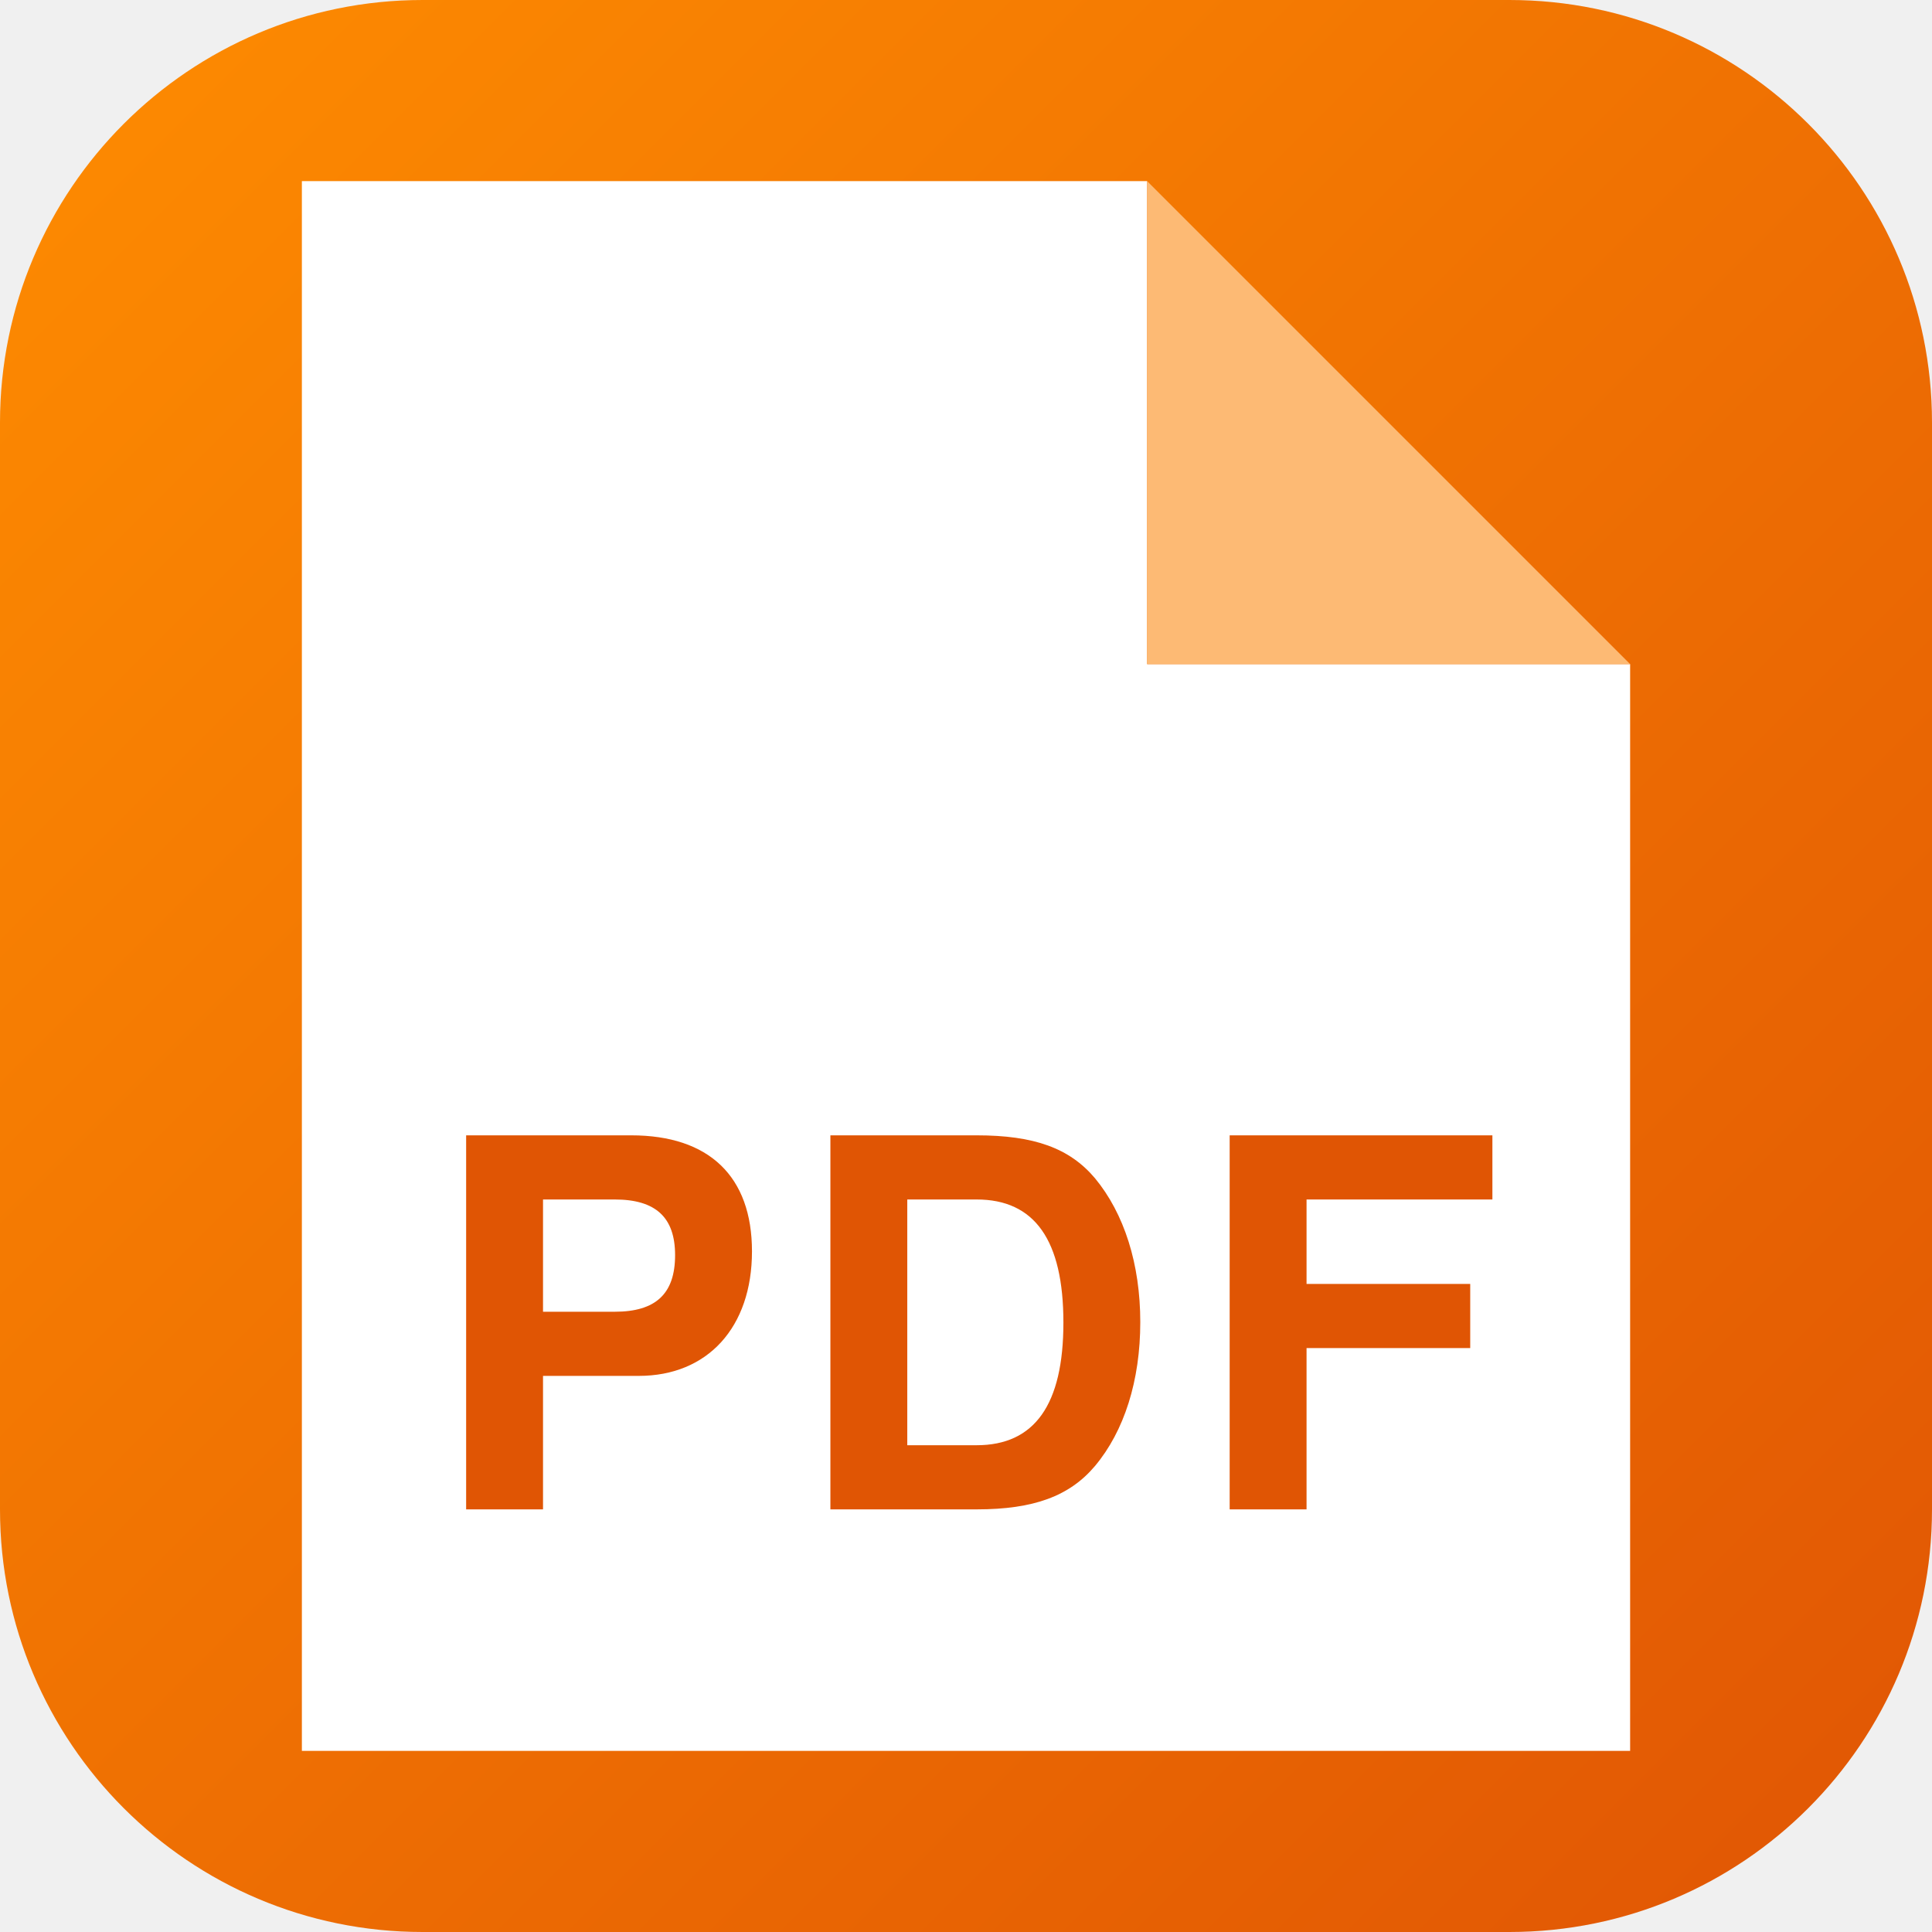
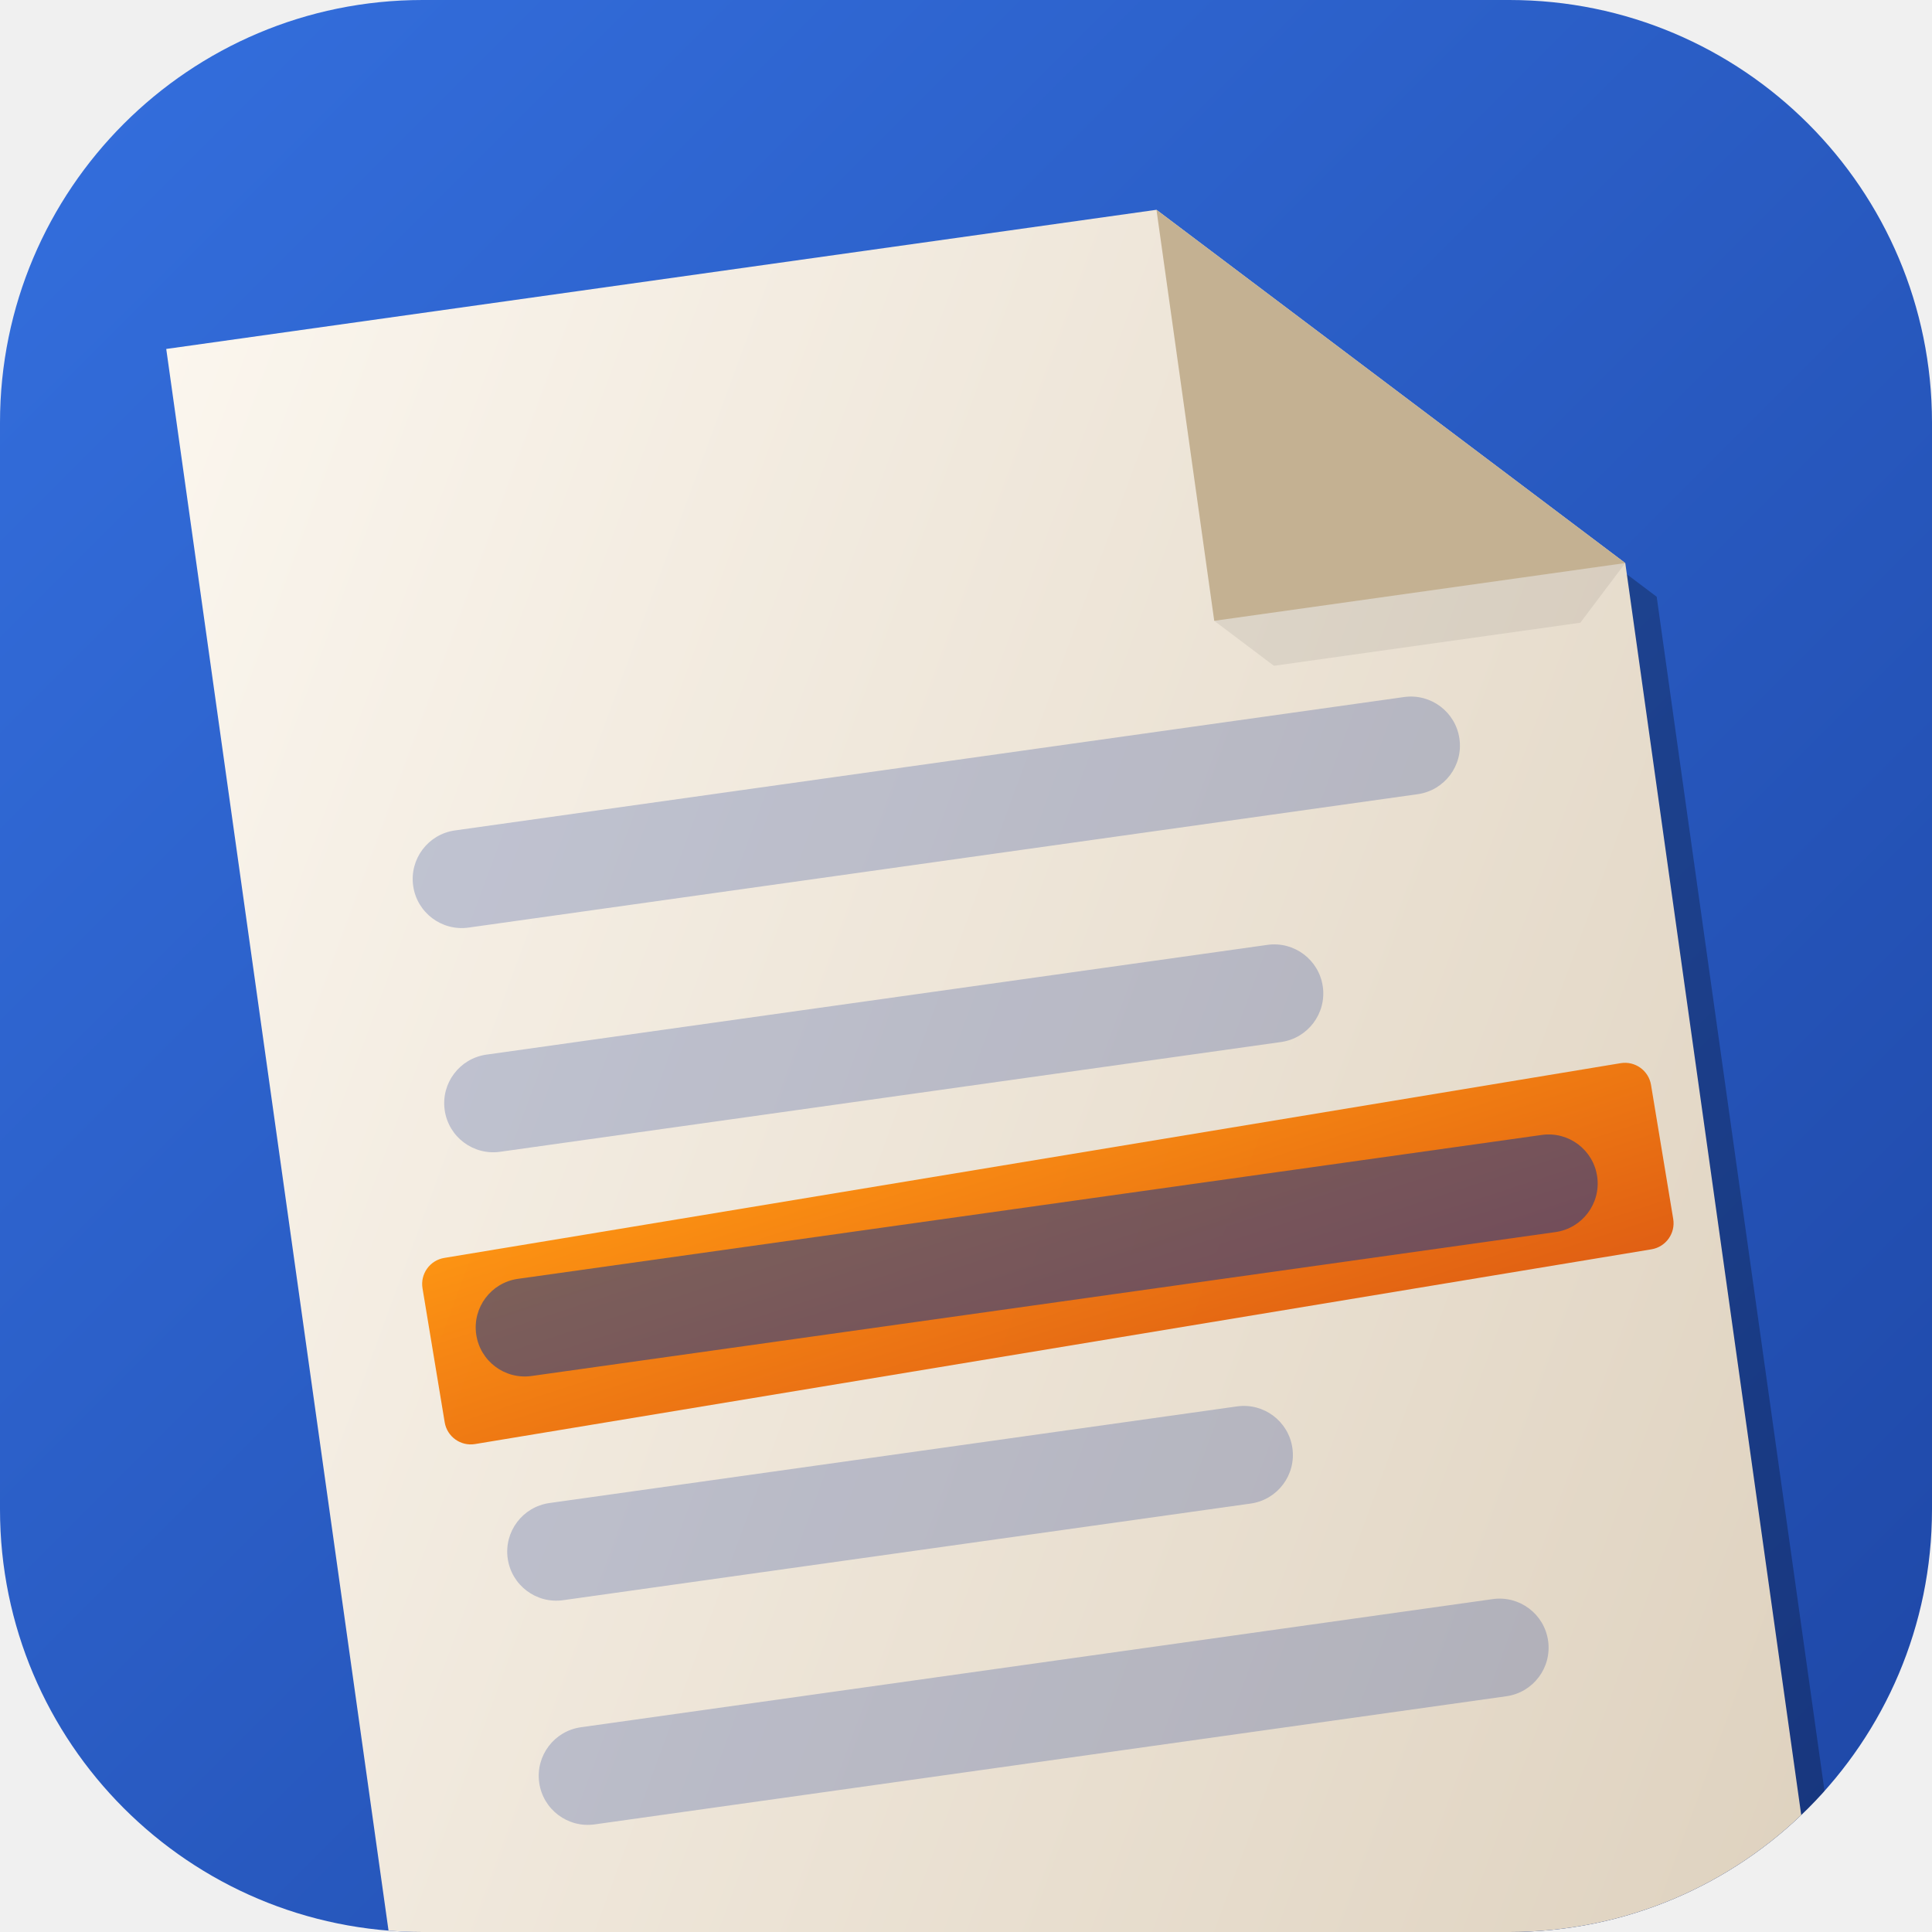
- <svg xmlns="http://www.w3.org/2000/svg" viewBox="0 0 64 64" role="img" aria-label="Universal PDF">
+ <svg xmlns="http://www.w3.org/2000/svg" viewBox="0 0 1024 1024" role="img" aria-label="Universal PDF">
  <defs>
-     <linearGradient id="u-pdf-tile" x1="0" y1="0" x2="1" y2="1">
-       <stop offset="0" stop-color="#fe8c01" />
-       <stop offset="1" stop-color="#e05504" />
-     </linearGradient>
+     <clipPath id="u-pdf-tile">
+       <rect width="1024" height="1024" rx="224" />
+     </clipPath>
  </defs>
-   <rect width="64" height="64" rx="14" fill="url(#u-pdf-tile)" />
-   <polygon points="10,6 38,6 38,22 54,22 54,58 10,58" fill="#ffffff" />
-   <polygon points="38,6 54,22 38,22" fill="#fdba74" />
-   <text x="32" y="50" text-anchor="middle" font-family="-apple-system, Segoe UI, Helvetica, Arial, sans-serif" font-size="17" font-weight="900" letter-spacing="1" fill="#e05504">PDF</text>
+   <g clip-path="url(#u-pdf-tile)">
+     <defs>
+       <linearGradient id="u-pdf-bg" x1="0" y1="0" x2="1" y2="1">
+         <stop offset="0" stop-color="#3b7cf0" />
+         <stop offset="1" stop-color="#173a94" />
+       </linearGradient>
+       <linearGradient id="u-pdf-cream" x1="0" y1="0" x2="1" y2="1">
+         <stop offset="0" stop-color="#fbf6ee" />
+         <stop offset="1" stop-color="#d9cbb6" />
+       </linearGradient>
+       <linearGradient id="u-pdf-orange" x1="0" y1="0" x2="1" y2="1">
+         <stop offset="0" stop-color="#fe8c01" />
+         <stop offset="1" stop-color="#e05504" />
+       </linearGradient>
+     </defs>
+     <rect x="-340" y="-340" width="1704" height="1704" fill="url(#u-pdf-bg)" />
+     <g transform="rotate(-8 512 600)">
+       <path d="M150 130H680L900 350V1500H150Z" fill="#000" fill-opacity="0.25" transform="translate(14 20)" />
+       <path d="M150 130H680L900 350V1500H150Z" fill="url(#u-pdf-cream)" />
+       <path d="M680 130V350H900Z" fill="#c4b192" />
+       <path d="M680 350H900L872 378H708Z" fill="#000" fill-opacity="0.07" />
+       <rect x="216" y="620" width="660" height="100" rx="14" fill="url(#u-pdf-orange)" fill-opacity="0.92" transform="rotate(-1.4 540 670)" />
+       <rect x="240" y="404" width="560" height="52" rx="26" fill="#173a94" fill-opacity="0.24" />
+       <rect x="240" y="524" width="470" height="52" rx="26" fill="#173a94" fill-opacity="0.24" />
+       <rect x="240" y="644" width="600" height="52" rx="26" fill="#173a94" fill-opacity="0.55" />
+       <rect x="240" y="764" width="420" height="52" rx="26" fill="#173a94" fill-opacity="0.24" />
+       <rect x="240" y="884" width="540" height="52" rx="26" fill="#173a94" fill-opacity="0.24" />
+     </g>
+   </g>
</svg>
